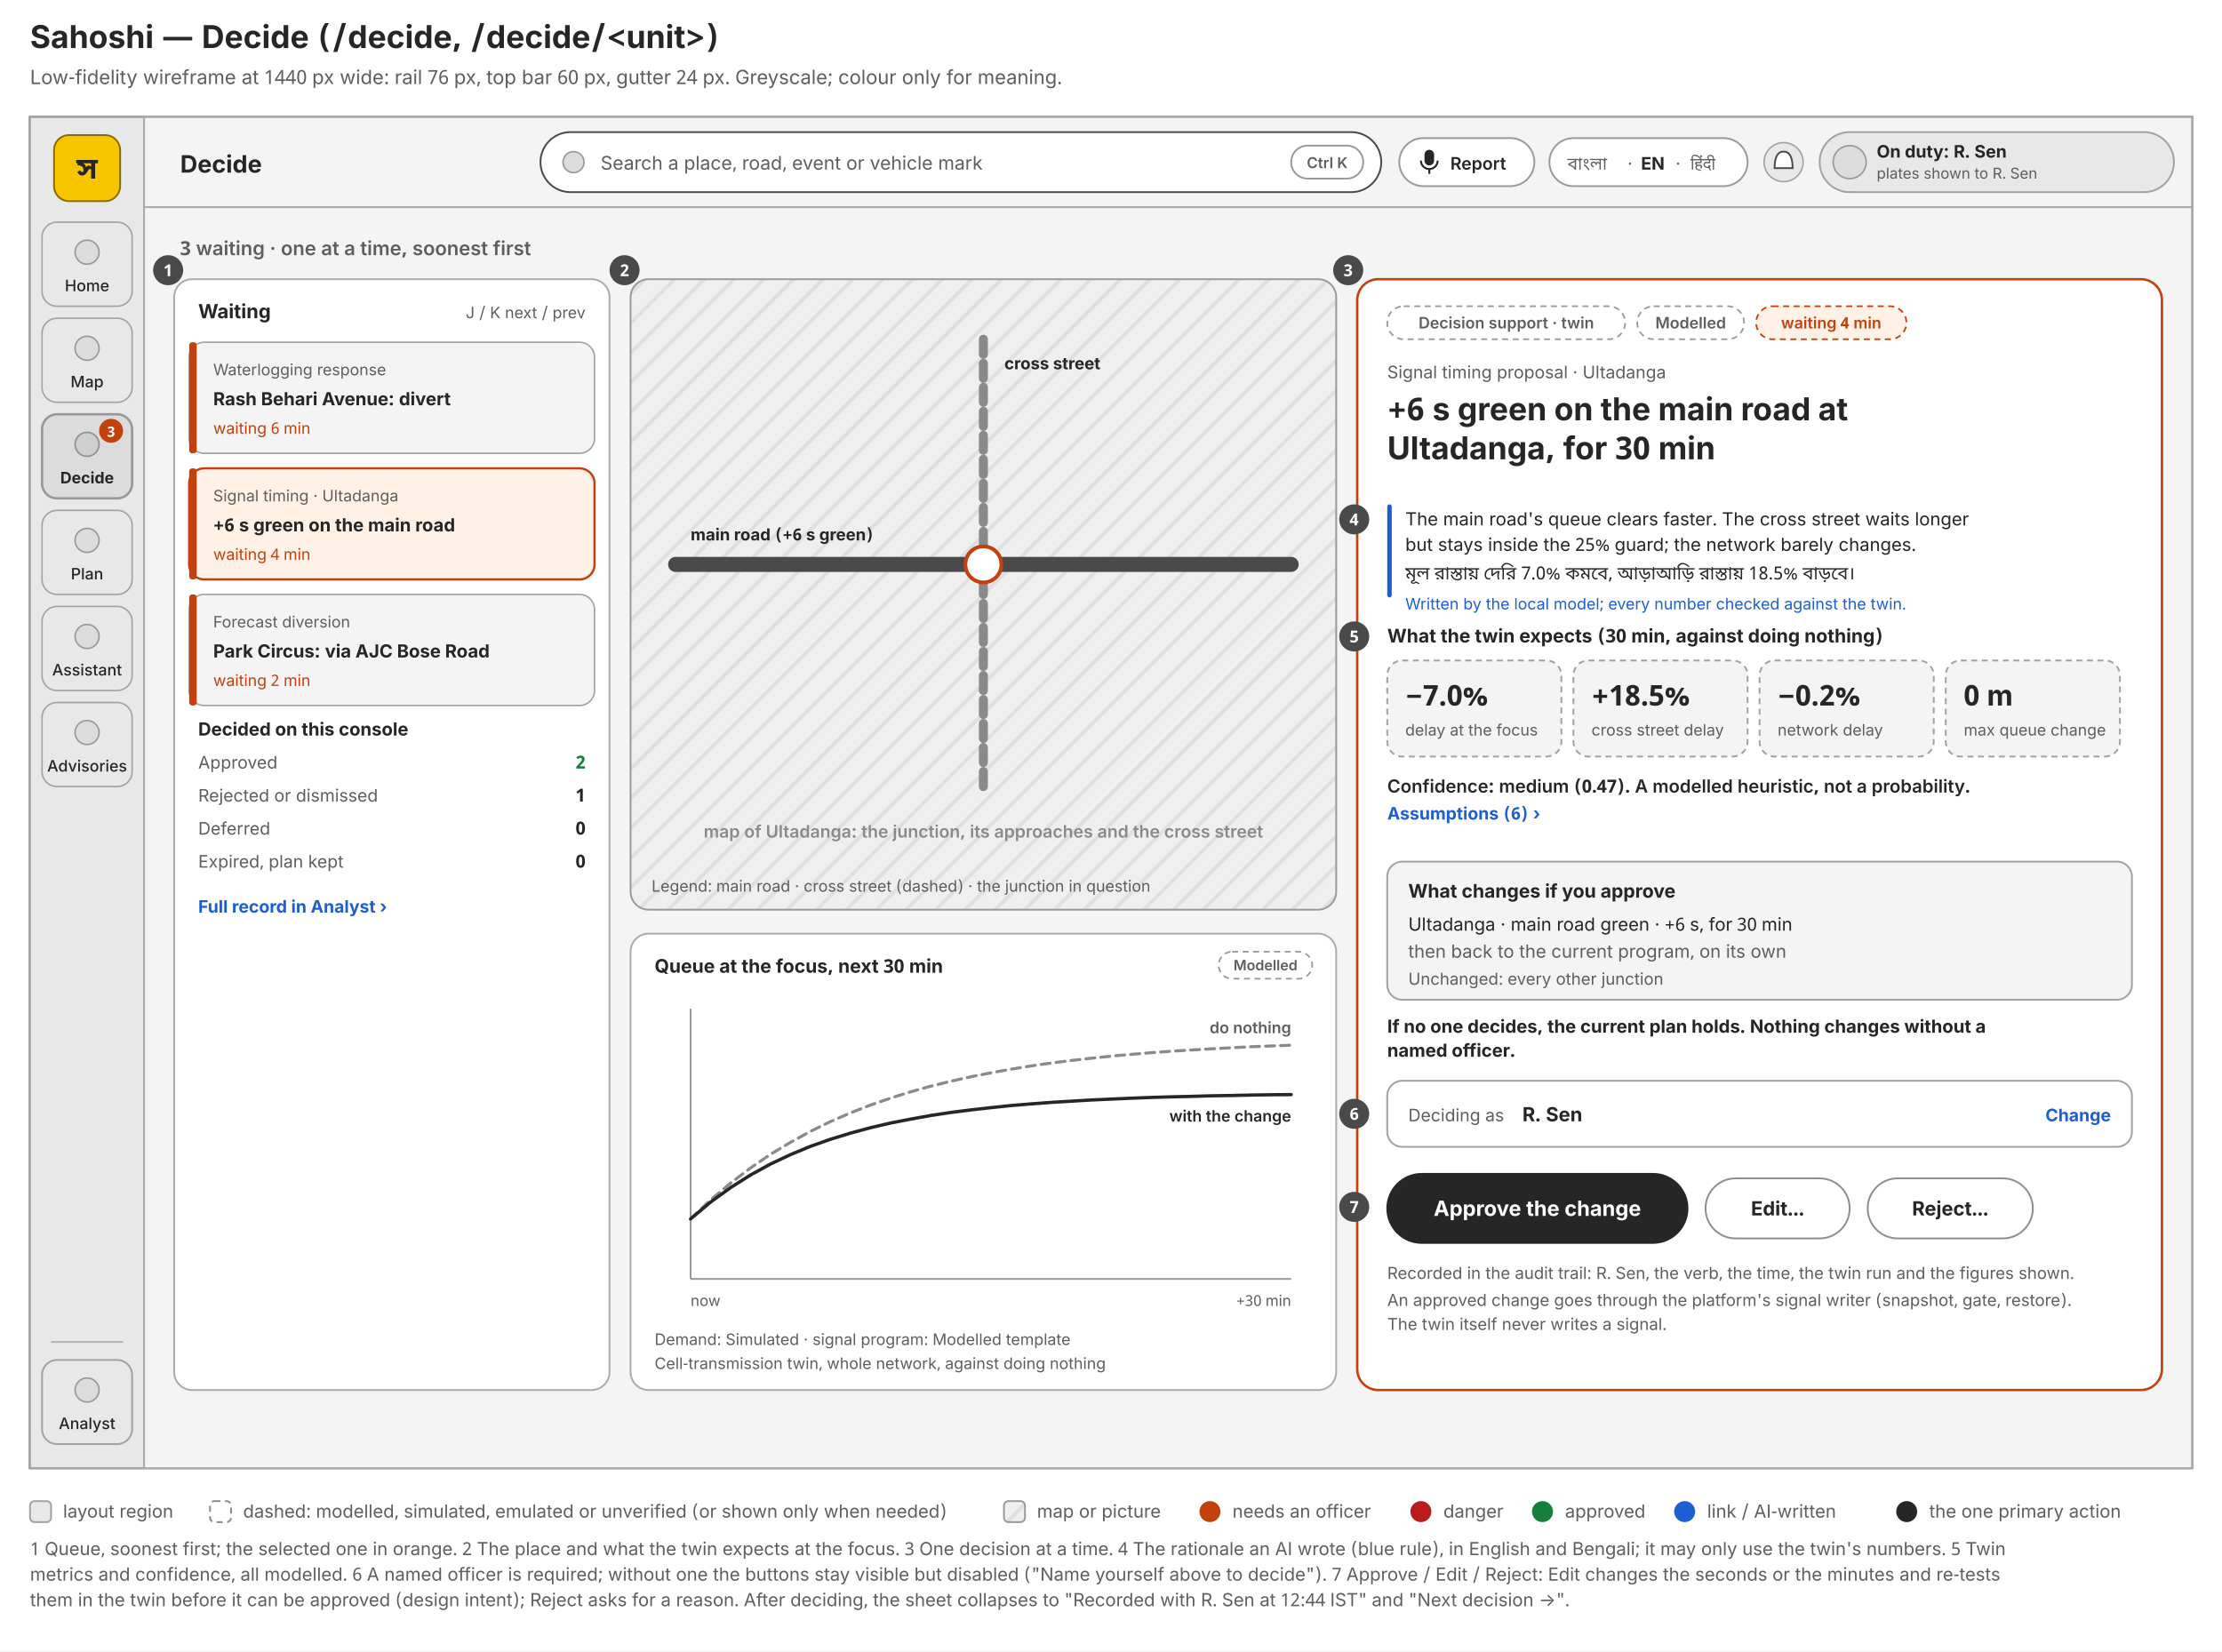
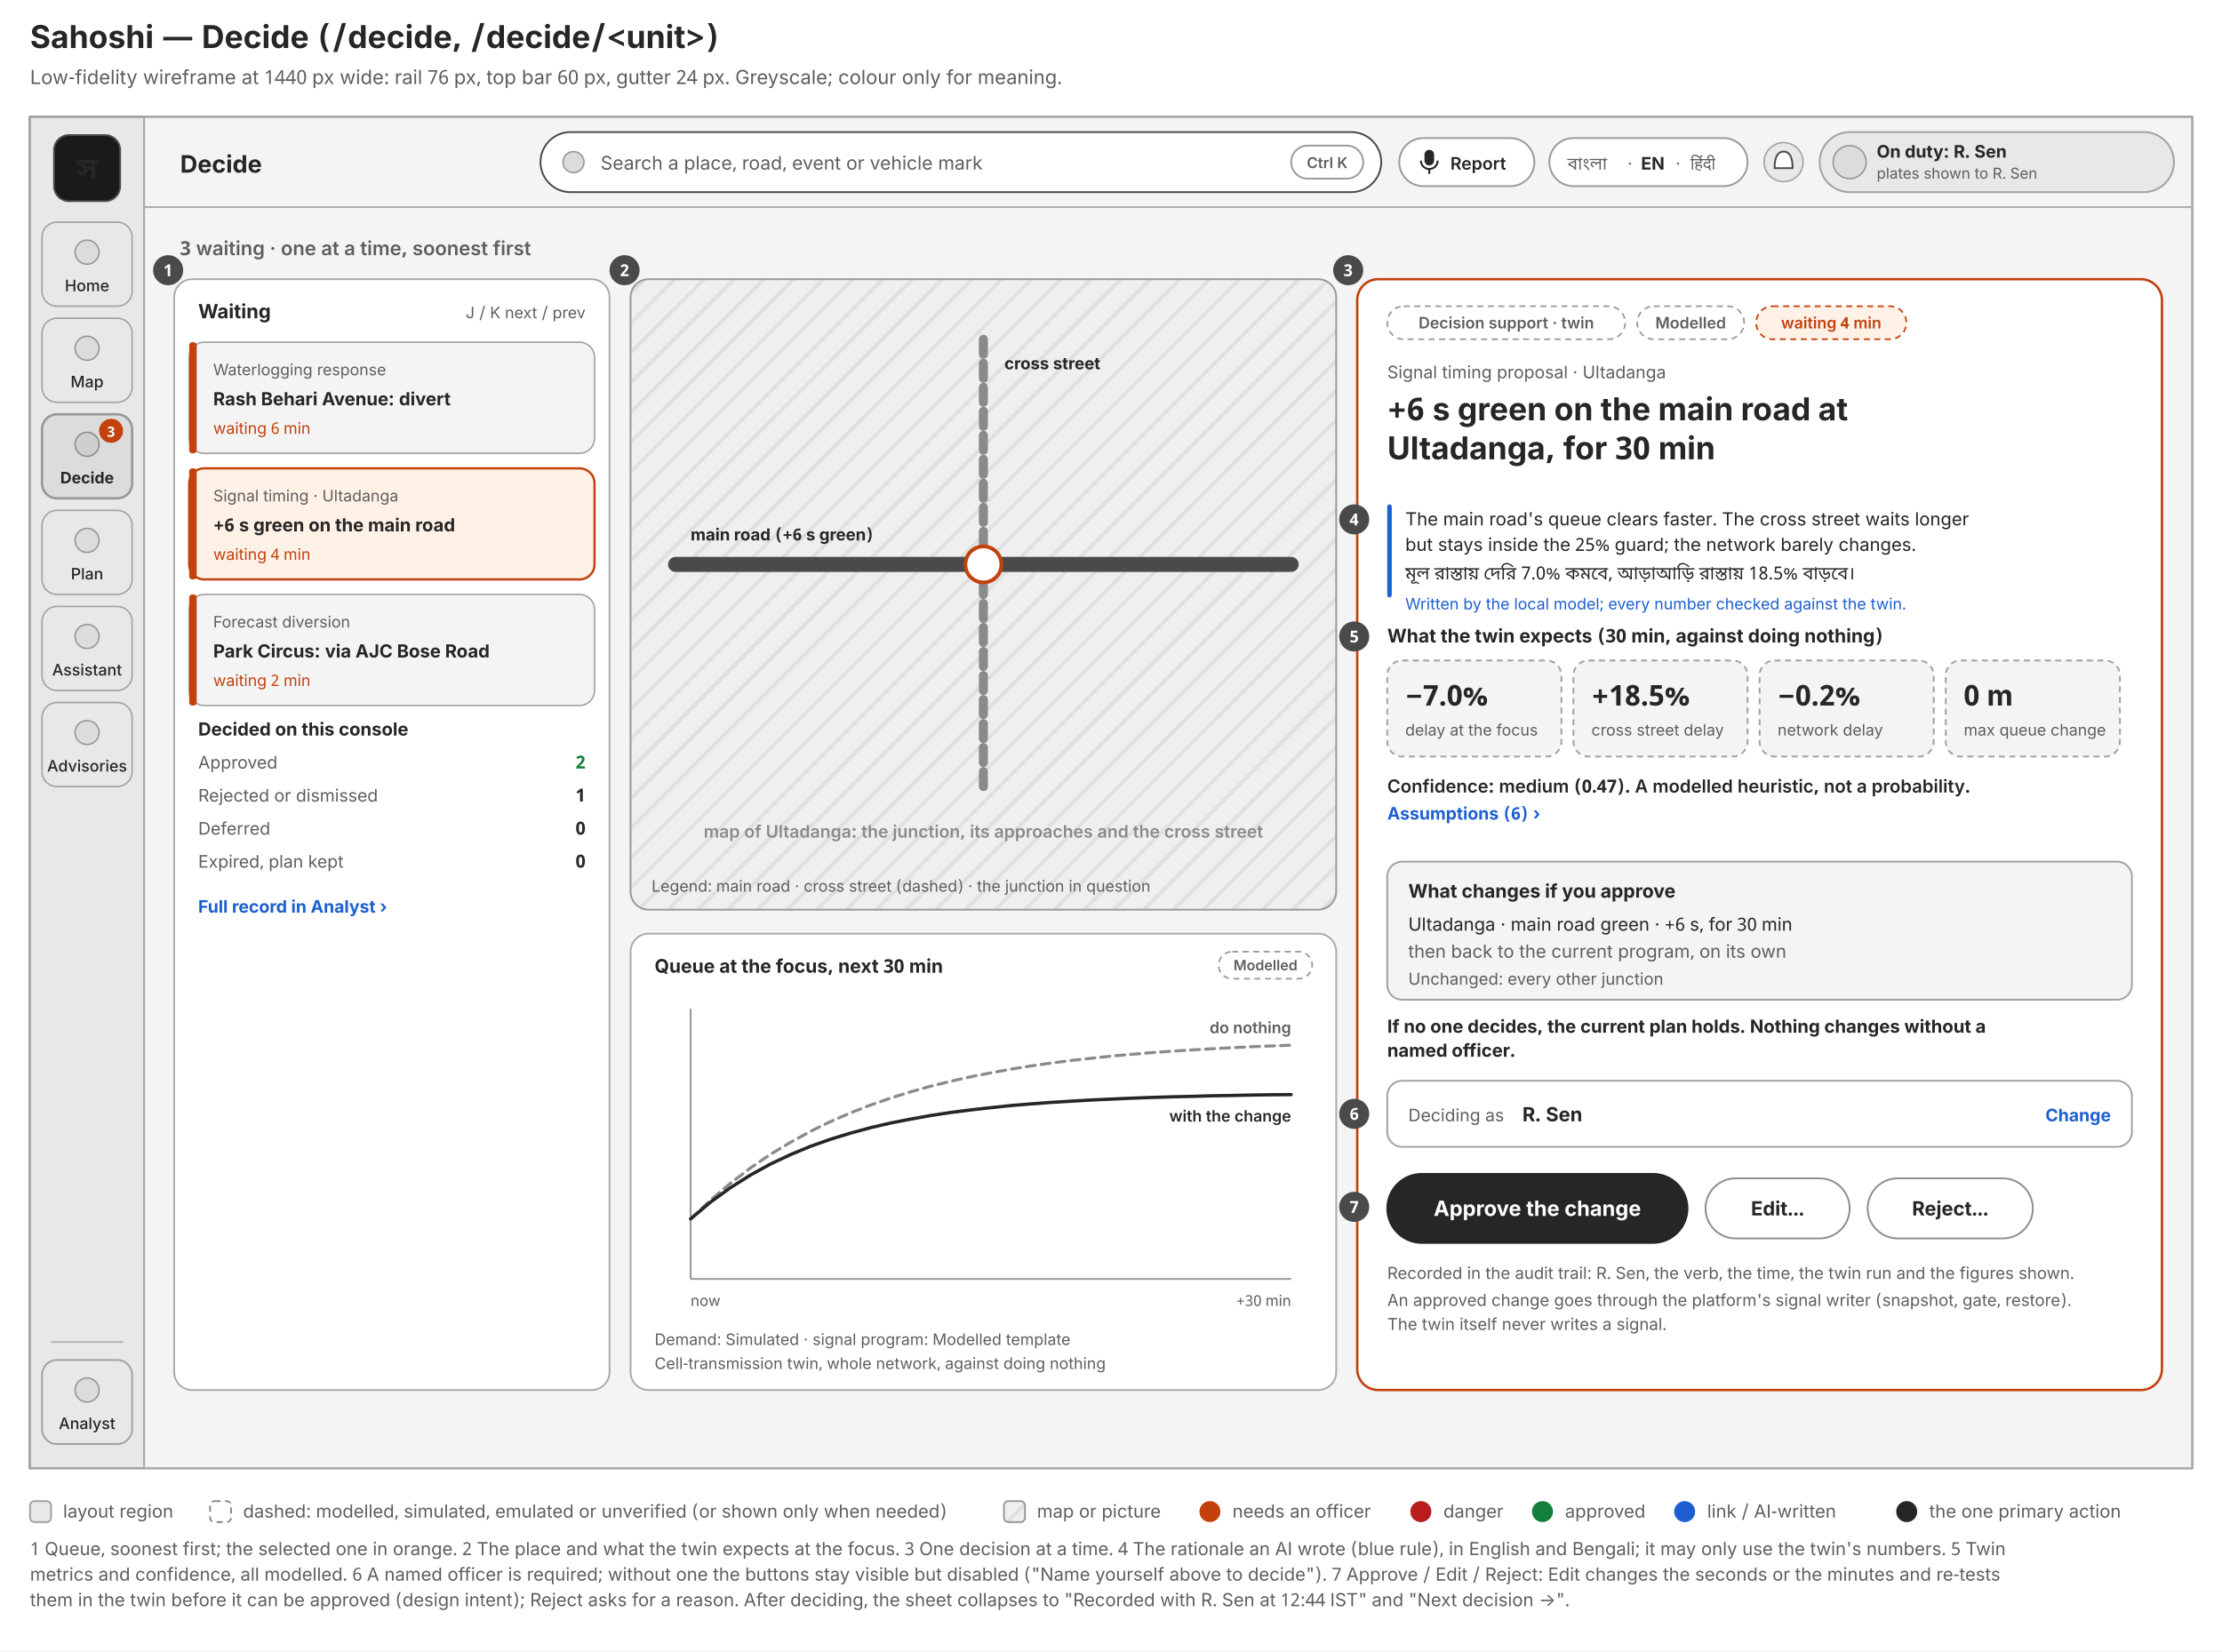
<svg xmlns="http://www.w3.org/2000/svg" viewBox="0 0 1480 1100" width="1480" height="1100" font-family="'Noto Sans Bengali', Inter, system-ui, sans-serif" role="img" aria-label="Sahoshi — Decide (/decide, /decide/&lt;unit&gt;) — low-fidelity wireframe">
  <defs>
    <pattern id="hatch" width="14" height="14" patternUnits="userSpaceOnUse" patternTransform="rotate(45)">
      <rect width="14" height="14" fill="#EFEFEF" />
      <line x1="0" y1="0" x2="0" y2="14" stroke="#E0E0E0" stroke-width="5" />
    </pattern>
    <pattern id="hatchband" width="8" height="8" patternUnits="userSpaceOnUse" patternTransform="rotate(45)">
      <rect width="8" height="8" fill="#E4E4E4" />
      <line x1="0" y1="0" x2="0" y2="8" stroke="#CFCFCF" stroke-width="3" />
    </pattern>
  </defs>
  <rect width="1480" height="1100" fill="#FFFFFF" />
  <text x="20" y="32" font-size="21" font-weight="700" fill="#262626">Sahoshi — Decide (/decide, /decide/&lt;unit&gt;)</text>
  <text x="20" y="56" font-size="13" font-weight="400" fill="#5E5E5E">Low-fidelity wireframe at 1440 px wide: rail 76 px, top bar 60 px, gutter 24 px. Greyscale; colour only for meaning.</text>
  <rect x="20" y="78" width="1440" height="900" rx="0" fill="#FFFFFF" stroke="#4A4A4A" stroke-width="1.5" />
  <rect x="20" y="78" width="76" height="900" rx="0" fill="#E8E8E8" stroke="#A2A2A2" stroke-width="1.2" />
-   <rect x="36" y="90" width="44" height="44" rx="10" fill="#F7C600" stroke="#8A6D00" stroke-width="1.2" />
+   <rect x="36" y="90" width="44" height="44" rx="10" fill="#1A1A1A" stroke="#4A4A4A" stroke-width="1.2" />
  <text x="58" y="119" font-size="20" font-weight="700" text-anchor="middle" fill="#262626">স</text>
  <rect x="28" y="148" width="60" height="56" rx="10" fill="#E8E8E8" stroke="#A2A2A2" stroke-width="1" />
  <circle cx="58" cy="168" r="8" fill="#DCDCDC" stroke="#989898" stroke-width="1" />
  <text x="58" y="194" font-size="10.5" font-weight="500" text-anchor="middle" fill="#262626">Home</text>
  <rect x="28" y="212" width="60" height="56" rx="10" fill="#E8E8E8" stroke="#A2A2A2" stroke-width="1" />
  <circle cx="58" cy="232" r="8" fill="#DCDCDC" stroke="#989898" stroke-width="1" />
  <text x="58" y="258" font-size="10.5" font-weight="500" text-anchor="middle" fill="#262626">Map</text>
  <rect x="28" y="276" width="60" height="56" rx="10" fill="#DCDCDC" stroke="#989898" stroke-width="1.6" />
  <circle cx="58" cy="296" r="8" fill="#CFCFCF" stroke="#8E8E8E" stroke-width="1" />
  <text x="58" y="322" font-size="10.5" font-weight="700" text-anchor="middle" fill="#262626">Decide</text>
  <circle cx="74" cy="287" r="8" fill="#C2410C" />
  <text x="74" y="291" font-size="9.5" font-weight="700" text-anchor="middle" fill="#FFFFFF">3</text>
  <rect x="28" y="340" width="60" height="56" rx="10" fill="#E8E8E8" stroke="#A2A2A2" stroke-width="1" />
  <circle cx="58" cy="360" r="8" fill="#DCDCDC" stroke="#989898" stroke-width="1" />
  <text x="58" y="386" font-size="10.5" font-weight="500" text-anchor="middle" fill="#262626">Plan</text>
  <rect x="28" y="404" width="60" height="56" rx="10" fill="#E8E8E8" stroke="#A2A2A2" stroke-width="1" />
  <circle cx="58" cy="424" r="8" fill="#DCDCDC" stroke="#989898" stroke-width="1" />
  <text x="58" y="450" font-size="10.5" font-weight="500" text-anchor="middle" fill="#262626">Assistant</text>
  <rect x="28" y="468" width="60" height="56" rx="10" fill="#E8E8E8" stroke="#A2A2A2" stroke-width="1" />
  <circle cx="58" cy="488" r="8" fill="#DCDCDC" stroke="#989898" stroke-width="1" />
  <text x="58" y="514" font-size="10.5" font-weight="500" text-anchor="middle" fill="#262626">Advisories</text>
  <line x1="34" y1="894" x2="82" y2="894" stroke="#B5B5B5" stroke-width="1.2" />
  <rect x="28" y="906" width="60" height="56" rx="10" fill="#E8E8E8" stroke="#A2A2A2" stroke-width="1.2" />
  <circle cx="58" cy="926" r="8" fill="#DCDCDC" stroke="#989898" stroke-width="1" />
  <text x="58" y="952" font-size="10.5" font-weight="500" text-anchor="middle" fill="#262626">Analyst</text>
  <rect x="96" y="78" width="1364" height="60" rx="0" fill="#F4F4F4" stroke="#ABABAB" stroke-width="1.2" />
  <text x="120" y="115" font-size="16" font-weight="700" fill="#262626">Decide</text>
  <rect x="360" y="88" width="560" height="40" rx="20" fill="#FFFFFF" stroke="#4A4A4A" stroke-width="1.2" />
  <circle cx="382" cy="108" r="7" fill="#DCDCDC" stroke="#989898" stroke-width="1" />
  <text x="400" y="113" font-size="12.5" font-weight="400" fill="#5E5E5E">Search a place, road, event or vehicle mark</text>
  <rect x="860" y="97" width="48" height="22" rx="11" fill="#FFFFFF" stroke="#9A9A9A" stroke-width="1.2" />
  <text x="884" y="112" font-size="10" font-weight="600" text-anchor="middle" fill="#5E5E5E">Ctrl K</text>
  <rect x="932" y="92" width="90" height="32" rx="16" fill="#FFFFFF" stroke="#9A9A9A" stroke-width="1.2" />
  <rect x="948.8" y="99.8" width="6.4" height="10.4" rx="3.2" fill="#262626" />
  <path d="M946.4,107 a5.6,5.6 0 0 0 11.2,0" fill="none" stroke="#262626" stroke-width="1.3" />
  <line x1="952" y1="112.6" x2="952" y2="115.8" stroke="#262626" stroke-width="1.3" />
  <text x="966" y="113" font-size="11.5" font-weight="600" fill="#262626">Report</text>
  <rect x="1032" y="92" width="132" height="32" rx="16" fill="#FFFFFF" stroke="#9A9A9A" stroke-width="1.2" />
  <text x="1044" y="113" font-size="11.5" font-weight="400" fill="#5E5E5E">বাংলা</text>
  <text x="1084" y="113" font-size="11.5" font-weight="400" fill="#5E5E5E">·</text>
  <text x="1093" y="113" font-size="11.5" font-weight="700" fill="#262626">EN</text>
  <text x="1116" y="113" font-size="11.5" font-weight="400" fill="#5E5E5E">·</text>
  <text x="1126" y="113" font-size="11.5" font-weight="400" fill="#5E5E5E">हिंदी</text>
  <circle cx="1188" cy="108" r="13" fill="#E8E8E8" stroke="#A2A2A2" stroke-width="1" />
  <path d="M1182,112 q0,-11 6,-11 q6,0 6,11 z" fill="#FFFFFF" stroke="#4A4A4A" stroke-width="1.2" />
  <rect x="1212" y="88" width="236" height="40" rx="20" fill="#E8E8E8" stroke="#A2A2A2" stroke-width="1.2" />
  <circle cx="1232" cy="108" r="11" fill="#DCDCDC" stroke="#989898" stroke-width="1" />
  <text x="1250" y="105" font-size="11.5" font-weight="650" fill="#262626">On duty: R. Sen</text>
  <text x="1250" y="119" font-size="10" font-weight="400" fill="#5E5E5E">plates shown to R. Sen</text>
  <rect x="96" y="138" width="1364" height="840" rx="0" fill="#F4F4F4" stroke="#ABABAB" stroke-width="1.2" />
  <text x="120" y="170" font-size="13" font-weight="600" fill="#5E5E5E">3 waiting · one at a time, soonest first</text>
  <rect x="116" y="186" width="290" height="740" rx="12" fill="#FFFFFF" stroke="#ABABAB" stroke-width="1.2" />
  <text x="132" y="212" font-size="13" font-weight="700" fill="#262626">Waiting</text>
  <text x="390" y="212" font-size="10.5" font-weight="400" text-anchor="end" fill="#5E5E5E">J / K next / prev</text>
  <rect x="126" y="228" width="270" height="74" rx="10" fill="#F4F4F4" stroke="#A2A2A2" stroke-width="1" />
  <rect x="126" y="228" width="5" height="74" rx="2" fill="#C2410C" />
  <text x="142" y="250" font-size="10.5" font-weight="400" fill="#5E5E5E">Waterlogging response</text>
  <text x="142" y="270" font-size="12" font-weight="650" fill="#262626">Rash Behari Avenue: divert</text>
  <text x="142" y="289" font-size="10.5" font-weight="400" fill="#C2410C">waiting 6 min</text>
  <rect x="126" y="312" width="270" height="74" rx="10" fill="#FFF1E6" stroke="#C2410C" stroke-width="1.5" />
  <rect x="126" y="312" width="5" height="74" rx="2" fill="#C2410C" />
  <text x="142" y="334" font-size="10.5" font-weight="400" fill="#5E5E5E">Signal timing · Ultadanga</text>
  <text x="142" y="354" font-size="12" font-weight="650" fill="#262626">+6 s green on the main road</text>
  <text x="142" y="373" font-size="10.5" font-weight="400" fill="#C2410C">waiting 4 min</text>
  <rect x="126" y="396" width="270" height="74" rx="10" fill="#F4F4F4" stroke="#A2A2A2" stroke-width="1" />
  <rect x="126" y="396" width="5" height="74" rx="2" fill="#C2410C" />
  <text x="142" y="418" font-size="10.5" font-weight="400" fill="#5E5E5E">Forecast diversion</text>
  <text x="142" y="438" font-size="12" font-weight="650" fill="#262626">Park Circus: via AJC Bose Road</text>
  <text x="142" y="457" font-size="10.5" font-weight="400" fill="#C2410C">waiting 2 min</text>
  <text x="132" y="490" font-size="12" font-weight="650" fill="#262626">Decided on this console</text>
  <text x="132" y="512" font-size="11.5" font-weight="400" fill="#5E5E5E">Approved</text>
  <text x="390" y="512" font-size="12" font-weight="700" text-anchor="end" fill="#15803D">2</text>
  <text x="132" y="534" font-size="11.5" font-weight="400" fill="#5E5E5E">Rejected or dismissed</text>
  <text x="390" y="534" font-size="12" font-weight="700" text-anchor="end" fill="#262626">1</text>
  <text x="132" y="556" font-size="11.5" font-weight="400" fill="#5E5E5E">Deferred</text>
  <text x="390" y="556" font-size="12" font-weight="700" text-anchor="end" fill="#262626">0</text>
  <text x="132" y="578" font-size="11.5" font-weight="400" fill="#5E5E5E">Expired, plan kept</text>
  <text x="390" y="578" font-size="12" font-weight="700" text-anchor="end" fill="#262626">0</text>
  <text x="132" y="608" font-size="11.5" font-weight="650" fill="#1D5FD1">Full record in Analyst ›</text>
  <rect x="420" y="186" width="470" height="420" rx="12" fill="url(#hatch)" stroke="#9A9A9A" stroke-width="1.2" />
  <text x="655" y="558" font-size="11.5" font-weight="600" text-anchor="middle" fill="#8A8A8A">map of Ultadanga: the junction, its approaches and the cross street</text>
  <line x1="450" y1="376" x2="860" y2="376" stroke="#4A4A4A" stroke-width="10" stroke-linecap="round" />
  <line x1="655" y1="226" x2="655" y2="526" stroke="#8A8A8A" stroke-width="6" stroke-dasharray="10 6" stroke-linecap="round" />
  <circle cx="655" cy="376" r="12" fill="#FFFFFF" stroke="#C2410C" stroke-width="2.5" />
  <text x="460" y="360" font-size="11" font-weight="650" fill="#262626">main road (+6 s green)</text>
  <text x="669" y="246" font-size="11" font-weight="650" fill="#262626">cross street</text>
  <text x="434" y="594" font-size="10.5" font-weight="400" fill="#5E5E5E">Legend: main road · cross street (dashed) · the junction in question</text>
  <rect x="420" y="622" width="470" height="304" rx="12" fill="#FFFFFF" stroke="#ABABAB" stroke-width="1.2" />
  <text x="436" y="648" font-size="12.5" font-weight="650" fill="#262626">Queue at the focus, next 30 min</text>
  <rect x="811.7" y="634" width="62.3" height="18" rx="9" fill="#FFFFFF" stroke="#9A9A9A" stroke-width="1.1" stroke-dasharray="4 3" />
  <text x="842.9" y="646.4" font-size="9.5" font-weight="600" text-anchor="middle" fill="#5E5E5E">Modelled</text>
  <line x1="460" y1="852" x2="860" y2="852" stroke="#989898" stroke-width="1.2" />
  <line x1="460" y1="672" x2="460" y2="852" stroke="#989898" stroke-width="1.2" />
  <polyline points="460,812 473.3,799.4 486.7,788.1 500,778 513.3,768.9 526.7,760.9 540,753.6 553.3,747.1 566.7,741.3 580,736.1 593.3,731.5 606.7,727.3 620,723.6 633.3,720.3 646.7,717.3 660,714.7 673.3,712.3 686.7,710.1 700,708.2 713.3,706.5 726.7,705 740,703.6 753.3,702.4 766.7,701.3 780,700.3 793.3,699.5 806.7,698.7 820,698 833.3,697.3 846.7,696.8 860,696.3" fill="none" stroke="#8A8A8A" stroke-width="2" stroke-linejoin="round" stroke-linecap="round" stroke-dasharray="6 4" />
  <polyline points="460,812 473.3,800.8 486.7,791.1 500,782.7 513.3,775.4 526.7,769.1 540,763.6 553.3,758.9 566.7,754.8 580,751.2 593.3,748.1 606.7,745.5 620,743.1 633.3,741.1 646.7,739.4 660,737.9 673.3,736.5 686.7,735.4 700,734.4 713.3,733.6 726.7,732.8 740,732.2 753.3,731.6 766.7,731.1 780,730.7 793.3,730.4 806.7,730 820,729.8 833.3,729.5 846.7,729.3 860,729.2" fill="none" stroke="#262626" stroke-width="2.2" stroke-linejoin="round" stroke-linecap="round" />
  <text x="860" y="688.3" font-size="10.5" font-weight="600" text-anchor="end" fill="#5E5E5E">do nothing</text>
  <text x="860" y="747.2" font-size="10.5" font-weight="600" text-anchor="end" fill="#262626">with the change</text>
  <text x="460" y="870" font-size="10" font-weight="400" fill="#5E5E5E">now</text>
  <text x="860" y="870" font-size="10" font-weight="400" text-anchor="end" fill="#5E5E5E">+30 min</text>
  <text x="436" y="896" font-size="10.5" font-weight="400" fill="#5E5E5E">Demand: Simulated · signal program: Modelled template</text>
  <text x="436" y="912" font-size="10.5" font-weight="400" fill="#5E5E5E">Cell-transmission twin, whole network, against doing nothing</text>
  <rect x="904" y="186" width="536" height="740" rx="14" fill="#FFFFFF" stroke="#C2410C" stroke-width="1.6" />
  <rect x="924" y="204" width="158.5" height="22" rx="11" fill="#FFFFFF" stroke="#9A9A9A" stroke-width="1.1" stroke-dasharray="4 3" />
  <text x="1003.3" y="218.8" font-size="10.5" font-weight="600" text-anchor="middle" fill="#5E5E5E">Decision support · twin</text>
  <rect x="1090.5" y="204" width="71.2" height="22" rx="11" fill="#FFFFFF" stroke="#9A9A9A" stroke-width="1.1" stroke-dasharray="4 3" />
  <text x="1126.1" y="218.8" font-size="10.5" font-weight="600" text-anchor="middle" fill="#5E5E5E">Modelled</text>
  <rect x="1169.7" y="204" width="100.1" height="22" rx="11" fill="#FFF1E6" stroke="#C2410C" stroke-width="1.1" stroke-dasharray="4 3" />
  <text x="1219.7" y="218.8" font-size="10.5" font-weight="600" text-anchor="middle" fill="#C2410C">waiting 4 min</text>
  <text x="924" y="252" font-size="11.5" font-weight="400" fill="#5E5E5E">Signal timing proposal · Ultadanga</text>
  <text x="924" y="280" font-size="21" font-weight="700" fill="#262626">+6 s green on the main road at</text>
  <text x="924" y="306" font-size="21" font-weight="700" fill="#262626">Ultadanga, for 30 min</text>
  <rect x="924" y="336" width="3" height="62" rx="1.5" fill="#1D5FD1" />
  <text x="936" y="350" font-size="12" font-weight="400" fill="#262626">The main road's queue clears faster. The cross street waits longer</text>
  <text x="936" y="367" font-size="12" font-weight="400" fill="#262626">but stays inside the 25% guard; the network barely changes.</text>
  <text x="936" y="386" font-size="12" font-weight="400" fill="#262626">মূল রাস্তায় দেরি 7.0% কমবে, আড়াআড়ি রাস্তায় 18.5% বাড়বে।</text>
  <text x="936" y="406" font-size="10.5" font-weight="400" fill="#1D5FD1">Written by the local model; every number checked against the twin.</text>
  <text x="924" y="428" font-size="12.5" font-weight="650" fill="#262626">What the twin expects (30 min, against doing nothing)</text>
  <rect x="924" y="440" width="116" height="64" rx="10" fill="#F4F4F4" stroke="#A2A2A2" stroke-width="1.2" stroke-dasharray="4 3" />
  <text x="936" y="470" font-size="19" font-weight="700" fill="#262626">−7.0%</text>
  <text x="936" y="490" font-size="10.5" font-weight="400" fill="#5E5E5E">delay at the focus</text>
  <rect x="1048" y="440" width="116" height="64" rx="10" fill="#F4F4F4" stroke="#A2A2A2" stroke-width="1.2" stroke-dasharray="4 3" />
  <text x="1060" y="470" font-size="19" font-weight="700" fill="#262626">+18.5%</text>
  <text x="1060" y="490" font-size="10.5" font-weight="400" fill="#5E5E5E">cross street delay</text>
  <rect x="1172" y="440" width="116" height="64" rx="10" fill="#F4F4F4" stroke="#A2A2A2" stroke-width="1.2" stroke-dasharray="4 3" />
  <text x="1184" y="470" font-size="19" font-weight="700" fill="#262626">−0.2%</text>
  <text x="1184" y="490" font-size="10.5" font-weight="400" fill="#5E5E5E">network delay</text>
  <rect x="1296" y="440" width="116" height="64" rx="10" fill="#F4F4F4" stroke="#A2A2A2" stroke-width="1.2" stroke-dasharray="4 3" />
  <text x="1308" y="470" font-size="19" font-weight="700" fill="#262626">0 m</text>
  <text x="1308" y="490" font-size="10.5" font-weight="400" fill="#5E5E5E">max queue change</text>
  <text x="924" y="528" font-size="12" font-weight="600" fill="#262626">Confidence: medium (0.47). A modelled heuristic, not a probability.</text>
  <text x="924" y="546" font-size="11.5" font-weight="650" fill="#1D5FD1">Assumptions (6) ›</text>
  <rect x="924" y="574" width="496" height="92" rx="10" fill="#F4F4F4" stroke="#A2A2A2" stroke-width="1.2" />
  <text x="938" y="598" font-size="12.5" font-weight="650" fill="#262626">What changes if you approve</text>
  <text x="938" y="620" font-size="12" font-weight="400" fill="#262626">Ultadanga · main road green · +6 s, for 30 min</text>
  <text x="938" y="638" font-size="12" font-weight="400" fill="#5E5E5E">then back to the current program, on its own</text>
  <text x="938" y="656" font-size="11" font-weight="400" fill="#5E5E5E">Unchanged: every other junction</text>
  <text x="924" y="688" font-size="12" font-weight="650" fill="#262626">If no one decides, the current plan holds. Nothing changes without a</text>
  <text x="924" y="704" font-size="12" font-weight="650" fill="#262626">named officer.</text>
  <rect x="924" y="720" width="496" height="44" rx="10" fill="#FFFFFF" stroke="#A2A2A2" stroke-width="1.2" />
  <text x="938" y="747" font-size="11.5" font-weight="400" fill="#5E5E5E">Deciding as</text>
  <text x="1014" y="747" font-size="13" font-weight="700" fill="#262626">R. Sen</text>
  <text x="1406" y="747" font-size="11.5" font-weight="650" text-anchor="end" fill="#1D5FD1">Change</text>
  <rect x="924" y="782" width="200" height="46" rx="23" fill="#262626" stroke="#262626" stroke-width="1.2" />
  <text x="1024" y="810" font-size="14" font-weight="650" text-anchor="middle" fill="#FFFFFF">Approve the change</text>
  <rect x="1136" y="785" width="96" height="40" rx="20" fill="#FFFFFF" stroke="#8E8E8E" stroke-width="1.2" />
  <text x="1184" y="809.7" font-size="13" font-weight="650" text-anchor="middle" fill="#262626">Edit…</text>
  <rect x="1244" y="785" width="110" height="40" rx="20" fill="#FFFFFF" stroke="#8E8E8E" stroke-width="1.2" />
  <text x="1299" y="809.7" font-size="13" font-weight="650" text-anchor="middle" fill="#262626">Reject…</text>
  <text x="924" y="852" font-size="11" font-weight="400" fill="#5E5E5E">Recorded in the audit trail: R. Sen, the verb, the time, the twin run and the figures shown.</text>
  <text x="924" y="870" font-size="11" font-weight="400" fill="#5E5E5E">An approved change goes through the platform's signal writer (snapshot, gate, restore).</text>
  <text x="924" y="886" font-size="11" font-weight="400" fill="#5E5E5E">The twin itself never writes a signal.</text>
  <circle cx="112" cy="180" r="10" fill="#4A4A4A" />
  <text x="112" y="184" font-size="11" font-weight="700" text-anchor="middle" fill="#FFFFFF">1</text>
  <circle cx="416" cy="180" r="10" fill="#4A4A4A" />
  <text x="416" y="184" font-size="11" font-weight="700" text-anchor="middle" fill="#FFFFFF">2</text>
  <circle cx="898" cy="180" r="10" fill="#4A4A4A" />
  <text x="898" y="184" font-size="11" font-weight="700" text-anchor="middle" fill="#FFFFFF">3</text>
  <circle cx="902" cy="346" r="10" fill="#4A4A4A" />
  <text x="902" y="350" font-size="11" font-weight="700" text-anchor="middle" fill="#FFFFFF">4</text>
  <circle cx="902" cy="424" r="10" fill="#4A4A4A" />
  <text x="902" y="428" font-size="11" font-weight="700" text-anchor="middle" fill="#FFFFFF">5</text>
  <circle cx="902" cy="742" r="10" fill="#4A4A4A" />
  <text x="902" y="746" font-size="11" font-weight="700" text-anchor="middle" fill="#FFFFFF">6</text>
  <circle cx="902" cy="804" r="10" fill="#4A4A4A" />
  <text x="902" y="808" font-size="11" font-weight="700" text-anchor="middle" fill="#FFFFFF">7</text>
  <rect x="20" y="1000" width="14" height="14" rx="3" fill="#E8E8E8" stroke="#A2A2A2" stroke-width="1.2" />
  <text x="42" y="1011" font-size="12" font-weight="400" fill="#5E5E5E">layout region</text>
  <rect x="139.9" y="1000" width="14" height="14" rx="3" fill="#FFFFFF" stroke="#8A8A8A" stroke-width="1.2" stroke-dasharray="4 3" />
  <text x="161.9" y="1011" font-size="12" font-weight="400" fill="#5E5E5E">dashed: modelled, simulated, emulated or unverified (or shown only when needed)</text>
  <rect x="668.7" y="1000" width="14" height="14" rx="3" fill="url(#hatch)" stroke="#9A9A9A" stroke-width="1.2" />
  <text x="690.7" y="1011" font-size="12" font-weight="400" fill="#5E5E5E">map or picture</text>
  <rect x="798.9" y="1000" width="14" height="14" rx="7" fill="#C2410C" />
  <text x="820.9" y="1011" font-size="12" font-weight="400" fill="#5E5E5E">needs an officer</text>
  <rect x="939.4" y="1000" width="14" height="14" rx="7" fill="#B91C1C" />
  <text x="961.4" y="1011" font-size="12" font-weight="400" fill="#5E5E5E">danger</text>
  <rect x="1020.4" y="1000" width="14" height="14" rx="7" fill="#15803D" />
  <text x="1042.4" y="1011" font-size="12" font-weight="400" fill="#5E5E5E">approved</text>
  <rect x="1115.1" y="1000" width="14" height="14" rx="7" fill="#1D5FD1" />
  <text x="1137.1" y="1011" font-size="12" font-weight="400" fill="#5E5E5E">link / AI-written</text>
  <rect x="1263" y="1000" width="14" height="14" rx="7" fill="#262626" />
  <text x="1285" y="1011" font-size="12" font-weight="400" fill="#5E5E5E">the one primary action</text>
  <text x="20" y="1036" font-size="12" font-weight="400" fill="#5E5E5E">1 Queue, soonest first; the selected one in orange. 2 The place and what the twin expects at the focus. 3 One decision at a time. 4 The rationale an AI wrote (blue rule), in English and Bengali; it may only use the twin's numbers. 5 Twin</text>
  <text x="20" y="1053" font-size="12" font-weight="400" fill="#5E5E5E">metrics and confidence, all modelled. 6 A named officer is required; without one the buttons stay visible but disabled ("Name yourself above to decide"). 7 Approve / Edit / Reject: Edit changes the seconds or the minutes and re-tests</text>
  <text x="20" y="1070" font-size="12" font-weight="400" fill="#5E5E5E">them in the twin before it can be approved (design intent); Reject asks for a reason. After deciding, the sheet collapses to "Recorded with R. Sen at 12:44 IST" and "Next decision →".</text>
</svg>
